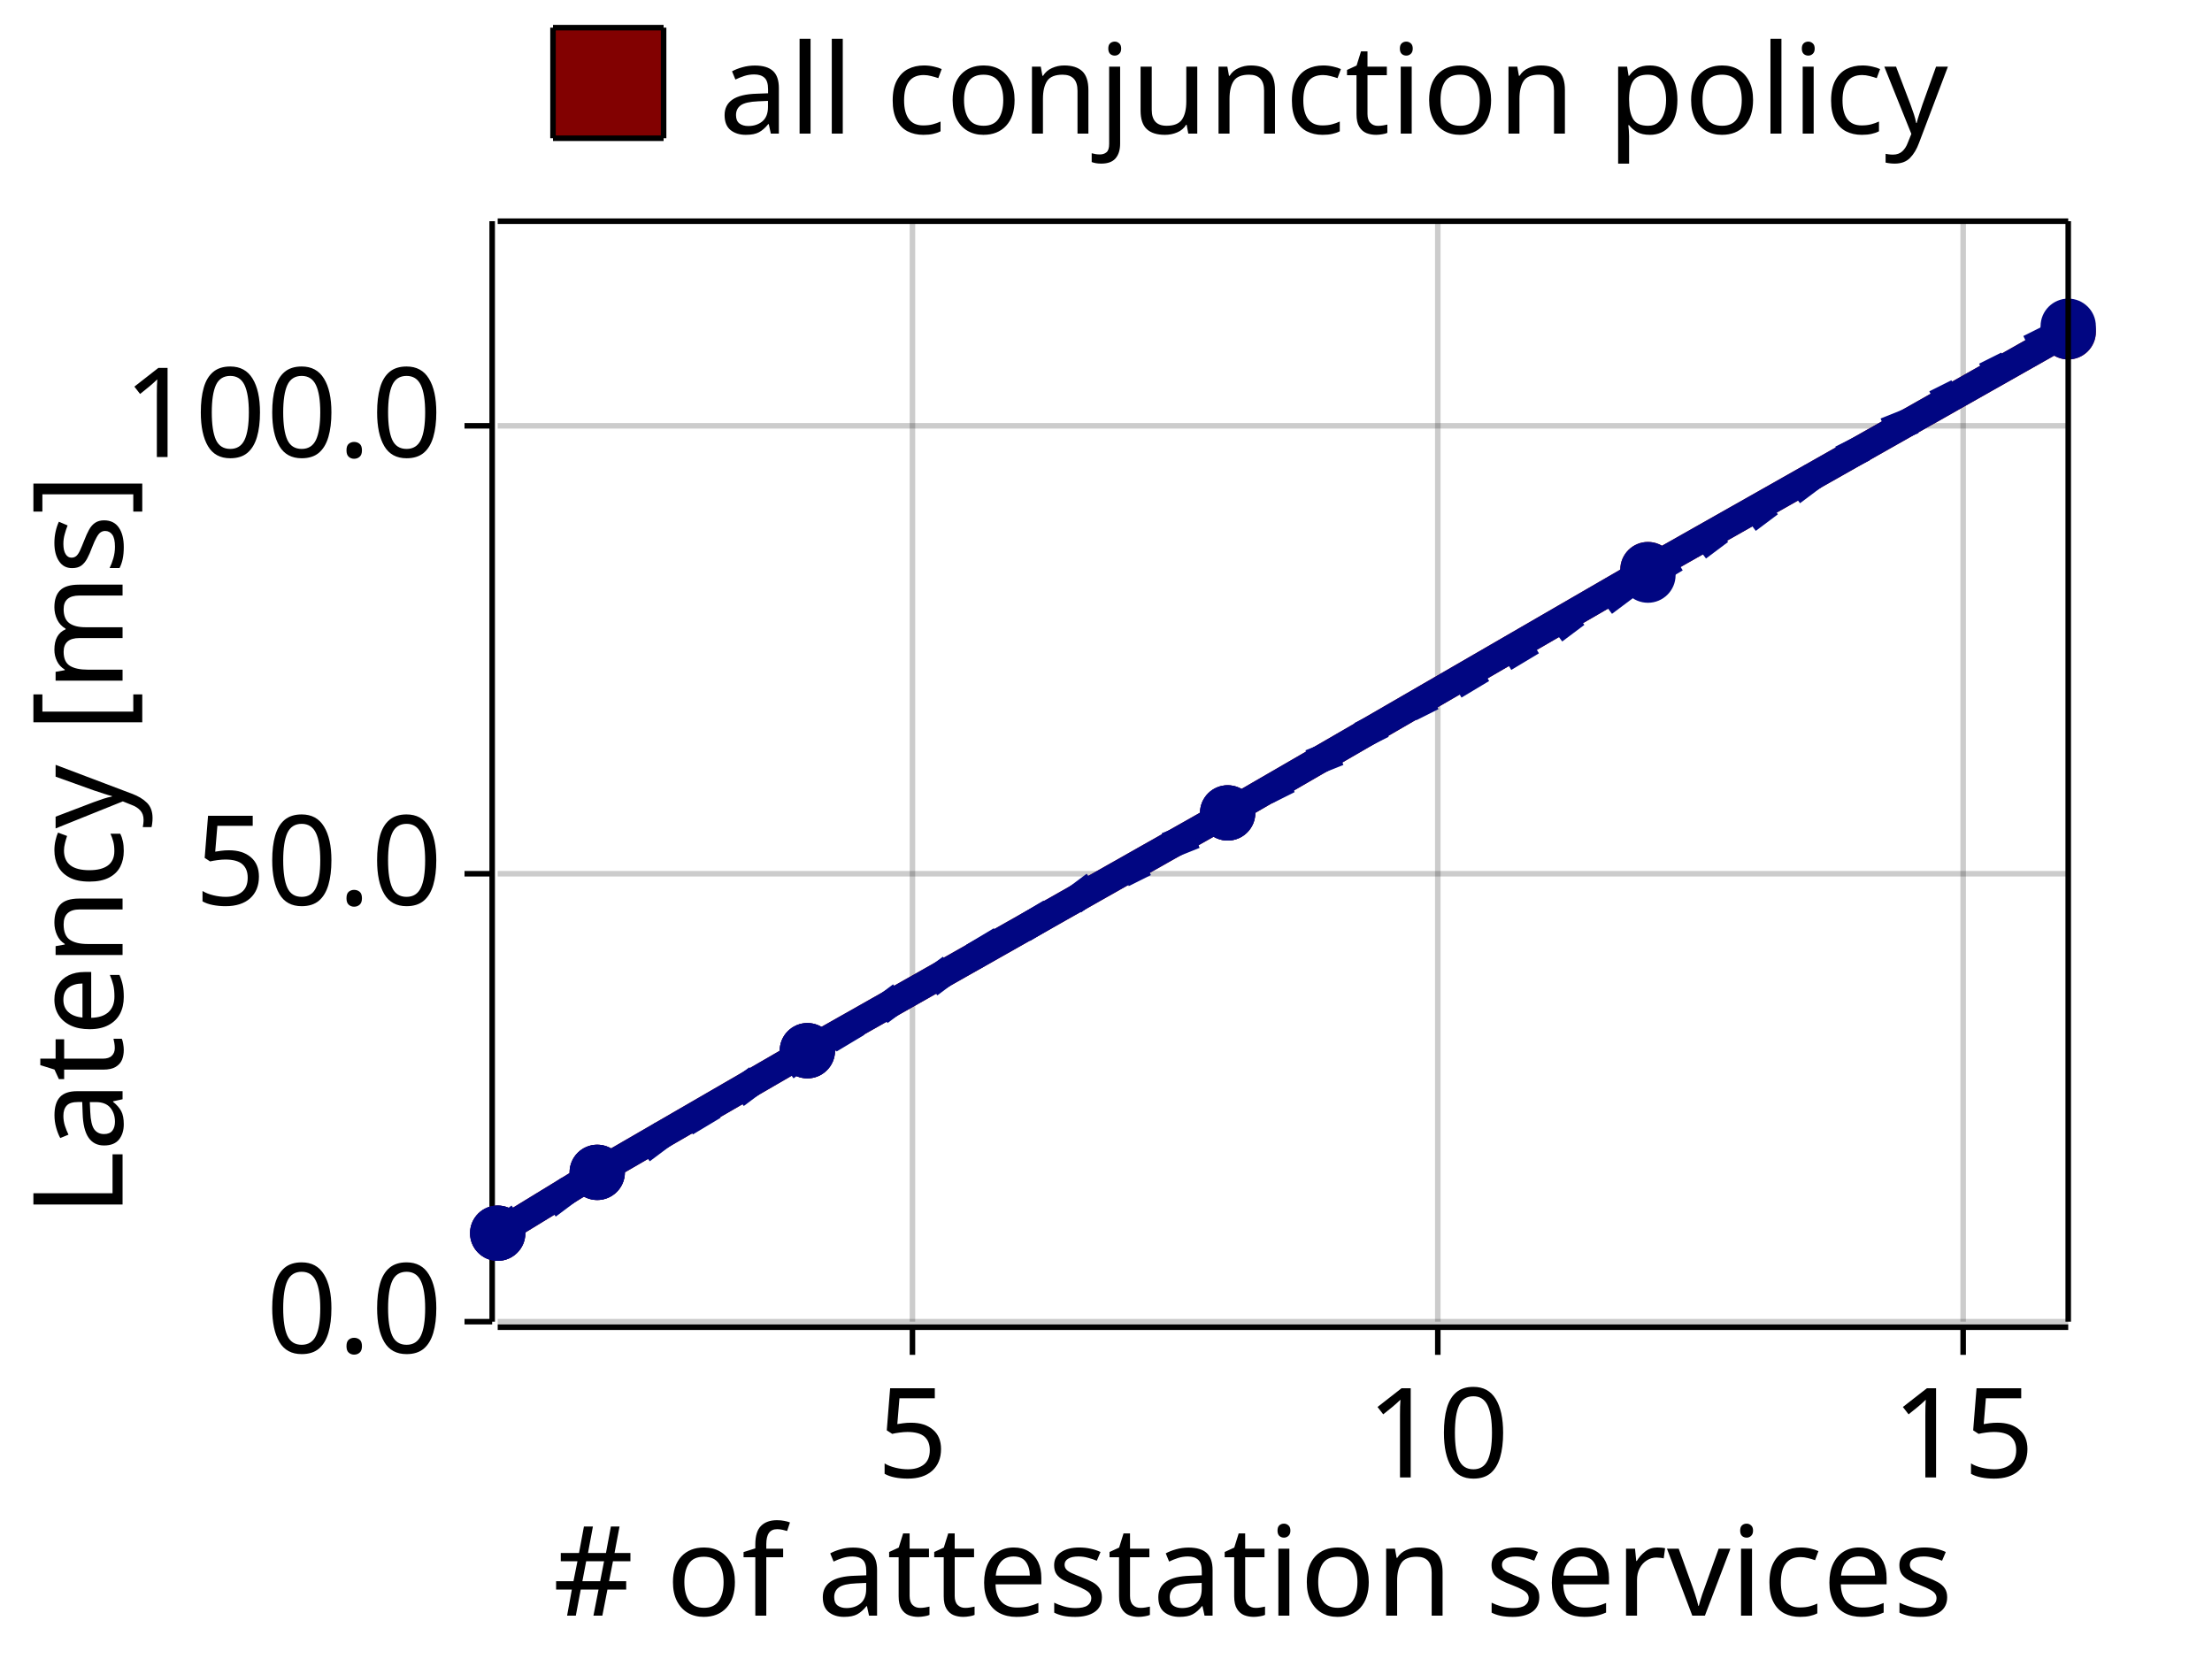
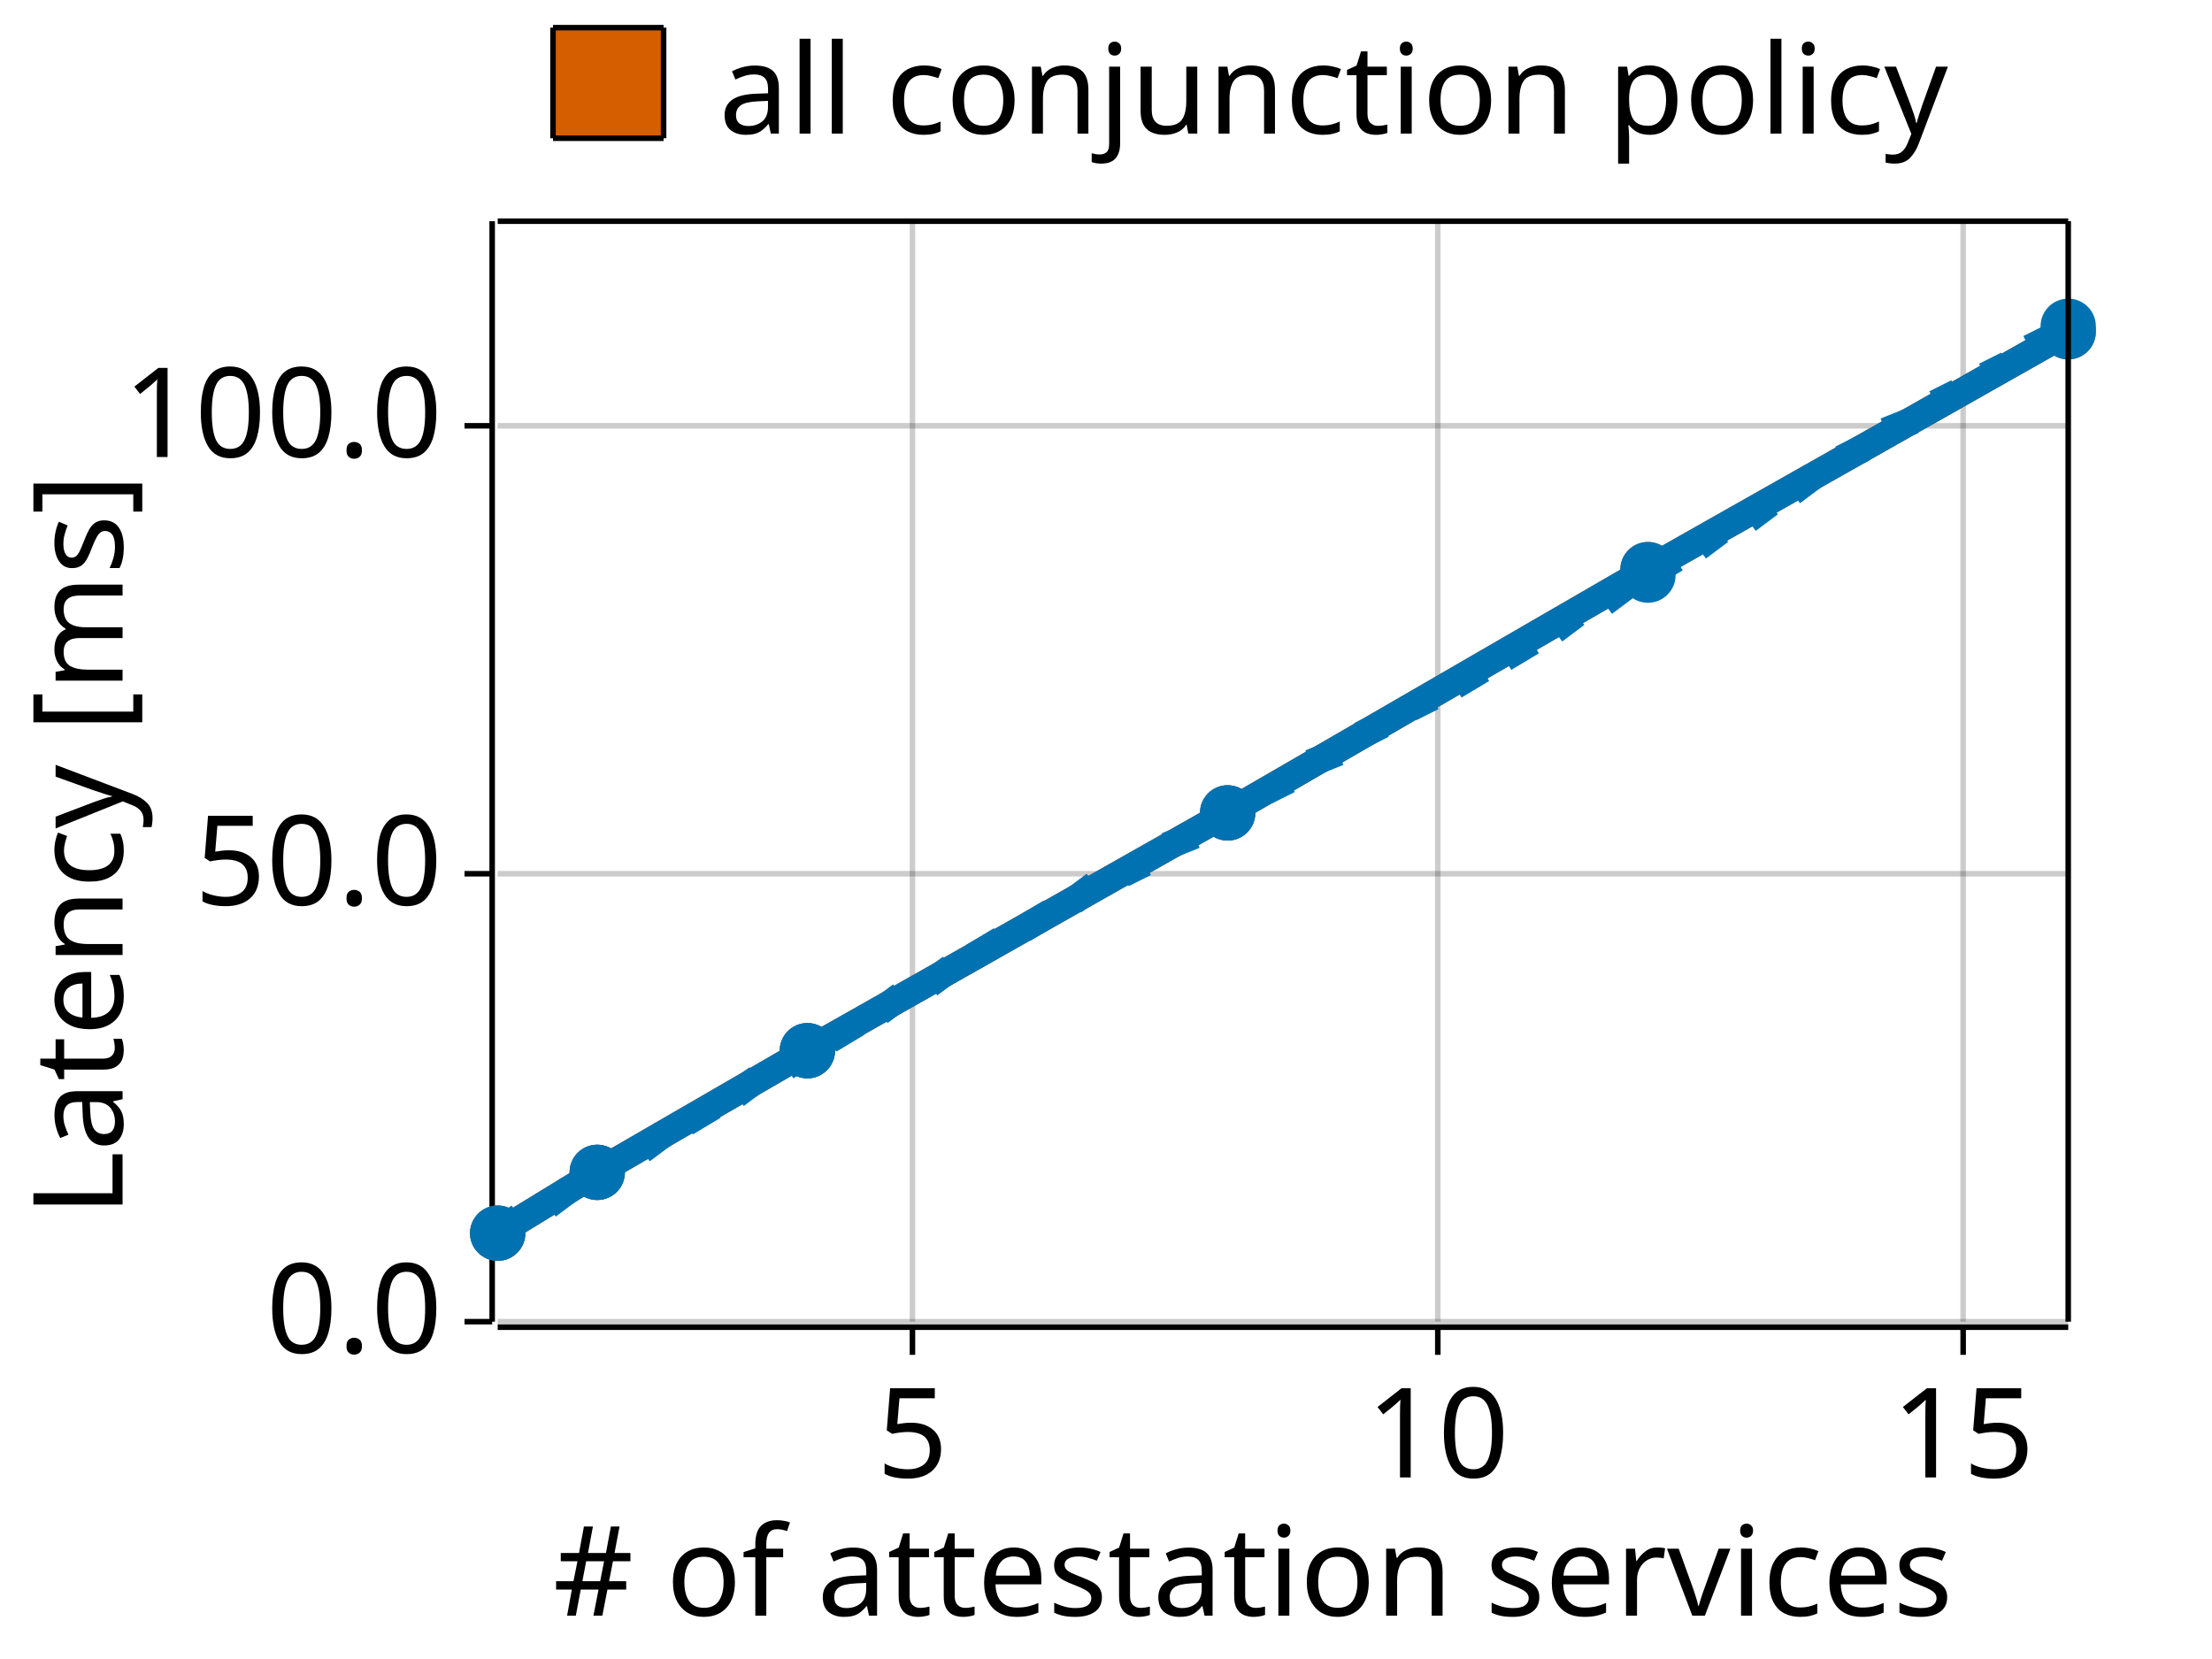
<svg xmlns="http://www.w3.org/2000/svg" width="400" height="300" viewBox="0 0 400 300">
  <rect x="0" y="0" width="400" height="300" opacity="1" fill="#FFFFFF" stroke="none" />
  <line opacity="1" stroke="#FFFFFF" stroke-width="1" x1="90" y1="239" x2="90" y2="40" />
  <line opacity="1" stroke="#FFFFFF" stroke-width="1" x1="108" y1="239" x2="108" y2="40" />
  <line opacity="1" stroke="#FFFFFF" stroke-width="1" x1="127" y1="239" x2="127" y2="40" />
  <line opacity="1" stroke="#FFFFFF" stroke-width="1" x1="146" y1="239" x2="146" y2="40" />
  <line opacity="1" stroke="#FFFFFF" stroke-width="1" x1="165" y1="239" x2="165" y2="40" />
  <line opacity="1" stroke="#FFFFFF" stroke-width="1" x1="184" y1="239" x2="184" y2="40" />
  <line opacity="1" stroke="#FFFFFF" stroke-width="1" x1="203" y1="239" x2="203" y2="40" />
  <line opacity="1" stroke="#FFFFFF" stroke-width="1" x1="222" y1="239" x2="222" y2="40" />
  <line opacity="1" stroke="#FFFFFF" stroke-width="1" x1="241" y1="239" x2="241" y2="40" />
  <line opacity="1" stroke="#FFFFFF" stroke-width="1" x1="260" y1="239" x2="260" y2="40" />
  <line opacity="1" stroke="#FFFFFF" stroke-width="1" x1="279" y1="239" x2="279" y2="40" />
  <line opacity="1" stroke="#FFFFFF" stroke-width="1" x1="298" y1="239" x2="298" y2="40" />
  <line opacity="1" stroke="#FFFFFF" stroke-width="1" x1="317" y1="239" x2="317" y2="40" />
  <line opacity="1" stroke="#FFFFFF" stroke-width="1" x1="336" y1="239" x2="336" y2="40" />
  <line opacity="1" stroke="#FFFFFF" stroke-width="1" x1="355" y1="239" x2="355" y2="40" />
  <line opacity="1" stroke="#FFFFFF" stroke-width="1" x1="374" y1="239" x2="374" y2="40" />
  <line opacity="1" stroke="#FFFFFF" stroke-width="1" x1="90" y1="239" x2="374" y2="239" />
  <line opacity="1" stroke="#FFFFFF" stroke-width="1" x1="90" y1="231" x2="374" y2="231" />
  <line opacity="1" stroke="#FFFFFF" stroke-width="1" x1="90" y1="223" x2="374" y2="223" />
  <line opacity="1" stroke="#FFFFFF" stroke-width="1" x1="90" y1="215" x2="374" y2="215" />
  <line opacity="1" stroke="#FFFFFF" stroke-width="1" x1="90" y1="207" x2="374" y2="207" />
  <line opacity="1" stroke="#FFFFFF" stroke-width="1" x1="90" y1="199" x2="374" y2="199" />
  <line opacity="1" stroke="#FFFFFF" stroke-width="1" x1="90" y1="191" x2="374" y2="191" />
  <line opacity="1" stroke="#FFFFFF" stroke-width="1" x1="90" y1="183" x2="374" y2="183" />
  <line opacity="1" stroke="#FFFFFF" stroke-width="1" x1="90" y1="174" x2="374" y2="174" />
  <line opacity="1" stroke="#FFFFFF" stroke-width="1" x1="90" y1="166" x2="374" y2="166" />
  <line opacity="1" stroke="#FFFFFF" stroke-width="1" x1="90" y1="158" x2="374" y2="158" />
  <line opacity="1" stroke="#FFFFFF" stroke-width="1" x1="90" y1="150" x2="374" y2="150" />
  <line opacity="1" stroke="#FFFFFF" stroke-width="1" x1="90" y1="142" x2="374" y2="142" />
  <line opacity="1" stroke="#FFFFFF" stroke-width="1" x1="90" y1="134" x2="374" y2="134" />
  <line opacity="1" stroke="#FFFFFF" stroke-width="1" x1="90" y1="126" x2="374" y2="126" />
  <line opacity="1" stroke="#FFFFFF" stroke-width="1" x1="90" y1="117" x2="374" y2="117" />
  <line opacity="1" stroke="#FFFFFF" stroke-width="1" x1="90" y1="109" x2="374" y2="109" />
  <line opacity="1" stroke="#FFFFFF" stroke-width="1" x1="90" y1="101" x2="374" y2="101" />
  <line opacity="1" stroke="#FFFFFF" stroke-width="1" x1="90" y1="93" x2="374" y2="93" />
  <line opacity="1" stroke="#FFFFFF" stroke-width="1" x1="90" y1="85" x2="374" y2="85" />
  <line opacity="1" stroke="#FFFFFF" stroke-width="1" x1="90" y1="77" x2="374" y2="77" />
  <line opacity="1" stroke="#FFFFFF" stroke-width="1" x1="90" y1="69" x2="374" y2="69" />
  <line opacity="1" stroke="#FFFFFF" stroke-width="1" x1="90" y1="60" x2="374" y2="60" />
  <line opacity="1" stroke="#FFFFFF" stroke-width="1" x1="90" y1="52" x2="374" y2="52" />
  <line opacity="1" stroke="#FFFFFF" stroke-width="1" x1="90" y1="44" x2="374" y2="44" />
  <line opacity="0.2" stroke="#000000" stroke-width="1" x1="165" y1="239" x2="165" y2="40" />
  <line opacity="0.2" stroke="#000000" stroke-width="1" x1="260" y1="239" x2="260" y2="40" />
  <line opacity="0.2" stroke="#000000" stroke-width="1" x1="355" y1="239" x2="355" y2="40" />
  <line opacity="0.2" stroke="#000000" stroke-width="1" x1="90" y1="239" x2="374" y2="239" />
  <line opacity="0.2" stroke="#000000" stroke-width="1" x1="90" y1="158" x2="374" y2="158" />
  <line opacity="0.2" stroke="#000000" stroke-width="1" x1="90" y1="77" x2="374" y2="77" />
  <polyline fill="none" opacity="1" stroke="#000000" stroke-width="1" points="89,40 89,239 " />
  <text x="80" y="239" dy="0.5ex" text-anchor="end" font-family="sans-serif" font-size="22.581" opacity="1" fill="#000000">
0.0
</text>
  <polyline fill="none" opacity="1" stroke="#000000" stroke-width="1" points="84,239 89,239 " />
  <text x="80" y="158" dy="0.5ex" text-anchor="end" font-family="sans-serif" font-size="22.581" opacity="1" fill="#000000">
50.0
</text>
  <polyline fill="none" opacity="1" stroke="#000000" stroke-width="1" points="84,158 89,158 " />
  <text x="80" y="77" dy="0.5ex" text-anchor="end" font-family="sans-serif" font-size="22.581" opacity="1" fill="#000000">
100.0
</text>
  <polyline fill="none" opacity="1" stroke="#000000" stroke-width="1" points="84,77 89,77 " />
  <polyline fill="none" opacity="1" stroke="#000000" stroke-width="1" points="90,240 374,240 " />
  <text x="165" y="250" dy="0.76em" text-anchor="middle" font-family="sans-serif" font-size="22.581" opacity="1" fill="#000000">
5
</text>
  <polyline fill="none" opacity="1" stroke="#000000" stroke-width="1" points="165,240 165,245 " />
  <text x="260" y="250" dy="0.76em" text-anchor="middle" font-family="sans-serif" font-size="22.581" opacity="1" fill="#000000">
10
</text>
  <polyline fill="none" opacity="1" stroke="#000000" stroke-width="1" points="260,240 260,245 " />
  <text x="355" y="250" dy="0.76em" text-anchor="middle" font-family="sans-serif" font-size="22.581" opacity="1" fill="#000000">
15
</text>
  <polyline fill="none" opacity="1" stroke="#000000" stroke-width="1" points="355,240 355,245 " />
  <text x="5" y="220" dy="0.76em" text-anchor="start" font-family="sans-serif" font-size="22.581" opacity="1" fill="#000000" transform="rotate(270, 5, 220)">
Latency [ms]
</text>
  <text x="100" y="275" dy="0.76em" text-anchor="start" font-family="sans-serif" font-size="22.581" opacity="1" fill="#000000">
# of attestation services
</text>
-   <polyline fill="none" opacity="1" stroke="#820101" stroke-width="5" points="90,223 108,212 146,190 222,147 298,103 374,60 " />
-   <circle cx="90" cy="223" r="5" opacity="1" fill="#820101" stroke="none" stroke-width="1" />
-   <circle cx="108" cy="212" r="5" opacity="1" fill="#820101" stroke="none" stroke-width="1" />
-   <circle cx="146" cy="190" r="5" opacity="1" fill="#820101" stroke="none" stroke-width="1" />
-   <circle cx="222" cy="147" r="5" opacity="1" fill="#820101" stroke="none" stroke-width="1" />
-   <circle cx="298" cy="103" r="5" opacity="1" fill="#820101" stroke="none" stroke-width="1" />
-   <circle cx="374" cy="60" r="5" opacity="1" fill="#820101" stroke="none" stroke-width="1" />
-   <polyline fill="none" opacity="1" stroke="#010682" stroke-width="5" points="90,223 108,212 146,190 222,147 298,103 374,60 " />
-   <circle cx="90" cy="223" r="5" opacity="1" fill="#010682" stroke="none" stroke-width="1" />
-   <circle cx="108" cy="212" r="5" opacity="1" fill="#010682" stroke="none" stroke-width="1" />
-   <circle cx="146" cy="190" r="5" opacity="1" fill="#010682" stroke="none" stroke-width="1" />
-   <circle cx="222" cy="147" r="5" opacity="1" fill="#010682" stroke="none" stroke-width="1" />
-   <circle cx="298" cy="103" r="5" opacity="1" fill="#010682" stroke="none" stroke-width="1" />
-   <circle cx="374" cy="60" r="5" opacity="1" fill="#010682" stroke="none" stroke-width="1" />
-   <polyline fill="none" opacity="1" stroke="#010682" stroke-width="5" points="90,223 94,220 " />
-   <polyline fill="none" opacity="1" stroke="#010682" stroke-width="5" points="99,218 103,215 " />
-   <polyline fill="none" opacity="1" stroke="#010682" stroke-width="5" points="107,213 108,212 111,210 " />
-   <polyline fill="none" opacity="1" stroke="#010682" stroke-width="5" points="116,208 120,205 " />
-   <polyline fill="none" opacity="1" stroke="#010682" stroke-width="5" points="124,203 129,200 " />
-   <polyline fill="none" opacity="1" stroke="#010682" stroke-width="5" points="133,198 137,195 " />
-   <polyline fill="none" opacity="1" stroke="#010682" stroke-width="5" points="142,193 146,190 " />
-   <polyline fill="none" opacity="1" stroke="#010682" stroke-width="5" points="150,188 155,185 " />
-   <polyline fill="none" opacity="1" stroke="#010682" stroke-width="5" points="159,183 163,180 " />
-   <polyline fill="none" opacity="1" stroke="#010682" stroke-width="5" points="168,178 172,175 " />
-   <polyline fill="none" opacity="1" stroke="#010682" stroke-width="5" points="176,173 181,170 " />
-   <polyline fill="none" opacity="1" stroke="#010682" stroke-width="5" points="185,168 190,165 " />
-   <polyline fill="none" opacity="1" stroke="#010682" stroke-width="5" points="194,163 198,160 " />
-   <polyline fill="none" opacity="1" stroke="#010682" stroke-width="5" points="203,158 207,156 " />
-   <polyline fill="none" opacity="1" stroke="#010682" stroke-width="5" points="211,153 216,151 " />
-   <polyline fill="none" opacity="1" stroke="#010682" stroke-width="5" points="220,148 222,147 224,146 " />
-   <polyline fill="none" opacity="1" stroke="#010682" stroke-width="5" points="229,143 233,141 " />
-   <polyline fill="none" opacity="1" stroke="#010682" stroke-width="5" points="237,138 242,136 " />
-   <polyline fill="none" opacity="1" stroke="#010682" stroke-width="5" points="246,133 250,131 " />
-   <polyline fill="none" opacity="1" stroke="#010682" stroke-width="5" points="255,128 259,126 " />
-   <polyline fill="none" opacity="1" stroke="#010682" stroke-width="5" points="263,124 268,121 " />
-   <polyline fill="none" opacity="1" stroke="#010682" stroke-width="5" points="272,119 277,116 " />
-   <polyline fill="none" opacity="1" stroke="#010682" stroke-width="5" points="281,114 285,111 " />
-   <polyline fill="none" opacity="1" stroke="#010682" stroke-width="5" points="290,109 294,106 " />
-   <polyline fill="none" opacity="1" stroke="#010682" stroke-width="5" points="298,104 303,101 " />
-   <polyline fill="none" opacity="1" stroke="#010682" stroke-width="5" points="307,99 311,96 " />
-   <polyline fill="none" opacity="1" stroke="#010682" stroke-width="5" points="316,94 320,91 " />
-   <polyline fill="none" opacity="1" stroke="#010682" stroke-width="5" points="324,89 328,86 " />
-   <polyline fill="none" opacity="1" stroke="#010682" stroke-width="5" points="333,83 337,81 " />
-   <polyline fill="none" opacity="1" stroke="#010682" stroke-width="5" points="341,78 346,76 " />
-   <polyline fill="none" opacity="1" stroke="#010682" stroke-width="5" points="350,73 354,71 " />
-   <polyline fill="none" opacity="1" stroke="#010682" stroke-width="5" points="359,68 363,66 " />
-   <polyline fill="none" opacity="1" stroke="#010682" stroke-width="5" points="367,63 371,61 " />
-   <circle cx="90" cy="223" r="5" opacity="1" fill="#010682" stroke="none" stroke-width="1" />
-   <circle cx="108" cy="212" r="5" opacity="1" fill="#010682" stroke="none" stroke-width="1" />
-   <circle cx="146" cy="190" r="5" opacity="1" fill="#010682" stroke="none" stroke-width="1" />
-   <circle cx="222" cy="147" r="5" opacity="1" fill="#010682" stroke="none" stroke-width="1" />
-   <circle cx="298" cy="104" r="5" opacity="1" fill="#010682" stroke="none" stroke-width="1" />
-   <circle cx="374" cy="59" r="5" opacity="1" fill="#010682" stroke="none" stroke-width="1" />
+   <polyline fill="none" opacity="1" stroke="#D55E00" stroke-width="5" points="90,223 108,212 146,190 222,147 298,103 374,60 " />
+   <circle cx="90" cy="223" r="5" opacity="1" fill="#D55E00" stroke="none" stroke-width="1" />
+   <circle cx="108" cy="212" r="5" opacity="1" fill="#D55E00" stroke="none" stroke-width="1" />
+   <circle cx="146" cy="190" r="5" opacity="1" fill="#D55E00" stroke="none" stroke-width="1" />
+   <circle cx="222" cy="147" r="5" opacity="1" fill="#D55E00" stroke="none" stroke-width="1" />
+   <circle cx="298" cy="103" r="5" opacity="1" fill="#D55E00" stroke="none" stroke-width="1" />
+   <circle cx="374" cy="60" r="5" opacity="1" fill="#D55E00" stroke="none" stroke-width="1" />
+   <polyline fill="none" opacity="1" stroke="#0072B2" stroke-width="5" points="90,223 108,212 146,190 222,147 298,103 374,60 " />
+   <circle cx="90" cy="223" r="5" opacity="1" fill="#0072B2" stroke="none" stroke-width="1" />
+   <circle cx="108" cy="212" r="5" opacity="1" fill="#0072B2" stroke="none" stroke-width="1" />
+   <circle cx="146" cy="190" r="5" opacity="1" fill="#0072B2" stroke="none" stroke-width="1" />
+   <circle cx="222" cy="147" r="5" opacity="1" fill="#0072B2" stroke="none" stroke-width="1" />
+   <circle cx="298" cy="103" r="5" opacity="1" fill="#0072B2" stroke="none" stroke-width="1" />
+   <circle cx="374" cy="60" r="5" opacity="1" fill="#0072B2" stroke="none" stroke-width="1" />
+   <polyline fill="none" opacity="1" stroke="#0072B2" stroke-width="5" points="90,223 94,220 " />
+   <polyline fill="none" opacity="1" stroke="#0072B2" stroke-width="5" points="99,218 103,215 " />
+   <polyline fill="none" opacity="1" stroke="#0072B2" stroke-width="5" points="107,213 108,212 111,210 " />
+   <polyline fill="none" opacity="1" stroke="#0072B2" stroke-width="5" points="116,208 120,205 " />
+   <polyline fill="none" opacity="1" stroke="#0072B2" stroke-width="5" points="124,203 129,200 " />
+   <polyline fill="none" opacity="1" stroke="#0072B2" stroke-width="5" points="133,198 137,195 " />
+   <polyline fill="none" opacity="1" stroke="#0072B2" stroke-width="5" points="142,193 146,190 " />
+   <polyline fill="none" opacity="1" stroke="#0072B2" stroke-width="5" points="150,188 155,185 " />
+   <polyline fill="none" opacity="1" stroke="#0072B2" stroke-width="5" points="159,183 163,180 " />
+   <polyline fill="none" opacity="1" stroke="#0072B2" stroke-width="5" points="168,178 172,175 " />
+   <polyline fill="none" opacity="1" stroke="#0072B2" stroke-width="5" points="176,173 181,170 " />
+   <polyline fill="none" opacity="1" stroke="#0072B2" stroke-width="5" points="185,168 190,165 " />
+   <polyline fill="none" opacity="1" stroke="#0072B2" stroke-width="5" points="194,163 198,160 " />
+   <polyline fill="none" opacity="1" stroke="#0072B2" stroke-width="5" points="203,158 207,156 " />
+   <polyline fill="none" opacity="1" stroke="#0072B2" stroke-width="5" points="211,153 216,151 " />
+   <polyline fill="none" opacity="1" stroke="#0072B2" stroke-width="5" points="220,148 222,147 224,146 " />
+   <polyline fill="none" opacity="1" stroke="#0072B2" stroke-width="5" points="229,143 233,141 " />
+   <polyline fill="none" opacity="1" stroke="#0072B2" stroke-width="5" points="237,138 242,136 " />
+   <polyline fill="none" opacity="1" stroke="#0072B2" stroke-width="5" points="246,133 250,131 " />
+   <polyline fill="none" opacity="1" stroke="#0072B2" stroke-width="5" points="255,128 259,126 " />
+   <polyline fill="none" opacity="1" stroke="#0072B2" stroke-width="5" points="263,124 268,121 " />
+   <polyline fill="none" opacity="1" stroke="#0072B2" stroke-width="5" points="272,119 277,116 " />
+   <polyline fill="none" opacity="1" stroke="#0072B2" stroke-width="5" points="281,114 285,111 " />
+   <polyline fill="none" opacity="1" stroke="#0072B2" stroke-width="5" points="290,109 294,106 " />
+   <polyline fill="none" opacity="1" stroke="#0072B2" stroke-width="5" points="298,104 303,101 " />
+   <polyline fill="none" opacity="1" stroke="#0072B2" stroke-width="5" points="307,99 311,96 " />
+   <polyline fill="none" opacity="1" stroke="#0072B2" stroke-width="5" points="316,94 320,91 " />
+   <polyline fill="none" opacity="1" stroke="#0072B2" stroke-width="5" points="324,89 328,86 " />
+   <polyline fill="none" opacity="1" stroke="#0072B2" stroke-width="5" points="333,83 337,81 " />
+   <polyline fill="none" opacity="1" stroke="#0072B2" stroke-width="5" points="341,78 346,76 " />
+   <polyline fill="none" opacity="1" stroke="#0072B2" stroke-width="5" points="350,73 354,71 " />
+   <polyline fill="none" opacity="1" stroke="#0072B2" stroke-width="5" points="359,68 363,66 " />
+   <polyline fill="none" opacity="1" stroke="#0072B2" stroke-width="5" points="367,63 371,61 " />
+   <circle cx="90" cy="223" r="5" opacity="1" fill="#0072B2" stroke="none" stroke-width="1" />
+   <circle cx="108" cy="212" r="5" opacity="1" fill="#0072B2" stroke="none" stroke-width="1" />
+   <circle cx="146" cy="190" r="5" opacity="1" fill="#0072B2" stroke="none" stroke-width="1" />
+   <circle cx="222" cy="147" r="5" opacity="1" fill="#0072B2" stroke="none" stroke-width="1" />
+   <circle cx="298" cy="104" r="5" opacity="1" fill="#0072B2" stroke="none" stroke-width="1" />
+   <circle cx="374" cy="59" r="5" opacity="1" fill="#0072B2" stroke="none" stroke-width="1" />
  <polyline fill="none" opacity="1" stroke="#000000" stroke-width="1" points="90,40 374,40 " />
  <polyline fill="none" opacity="1" stroke="#000000" stroke-width="1" points="374,239 374,40 " />
-   <rect x="100" y="5" width="20" height="20" opacity="1" fill="#820101" stroke="none" />
+   <rect x="100" y="5" width="20" height="20" opacity="1" fill="#D55E00" stroke="none" />
  <polyline fill="none" opacity="1" stroke="#000000" stroke-width="1" points="100,5 120,5 " />
  <polyline fill="none" opacity="1" stroke="#000000" stroke-width="1" points="120,5 120,25 " />
  <polyline fill="none" opacity="1" stroke="#000000" stroke-width="1" points="100,5 100,25 " />
  <polyline fill="none" opacity="1" stroke="#000000" stroke-width="1" points="100,25 120,25 " />
  <text x="130" y="7" dy="0.76em" text-anchor="start" font-family="sans-serif" font-size="22.581" opacity="1" fill="#000000">
all conjunction policy
</text>
</svg>
